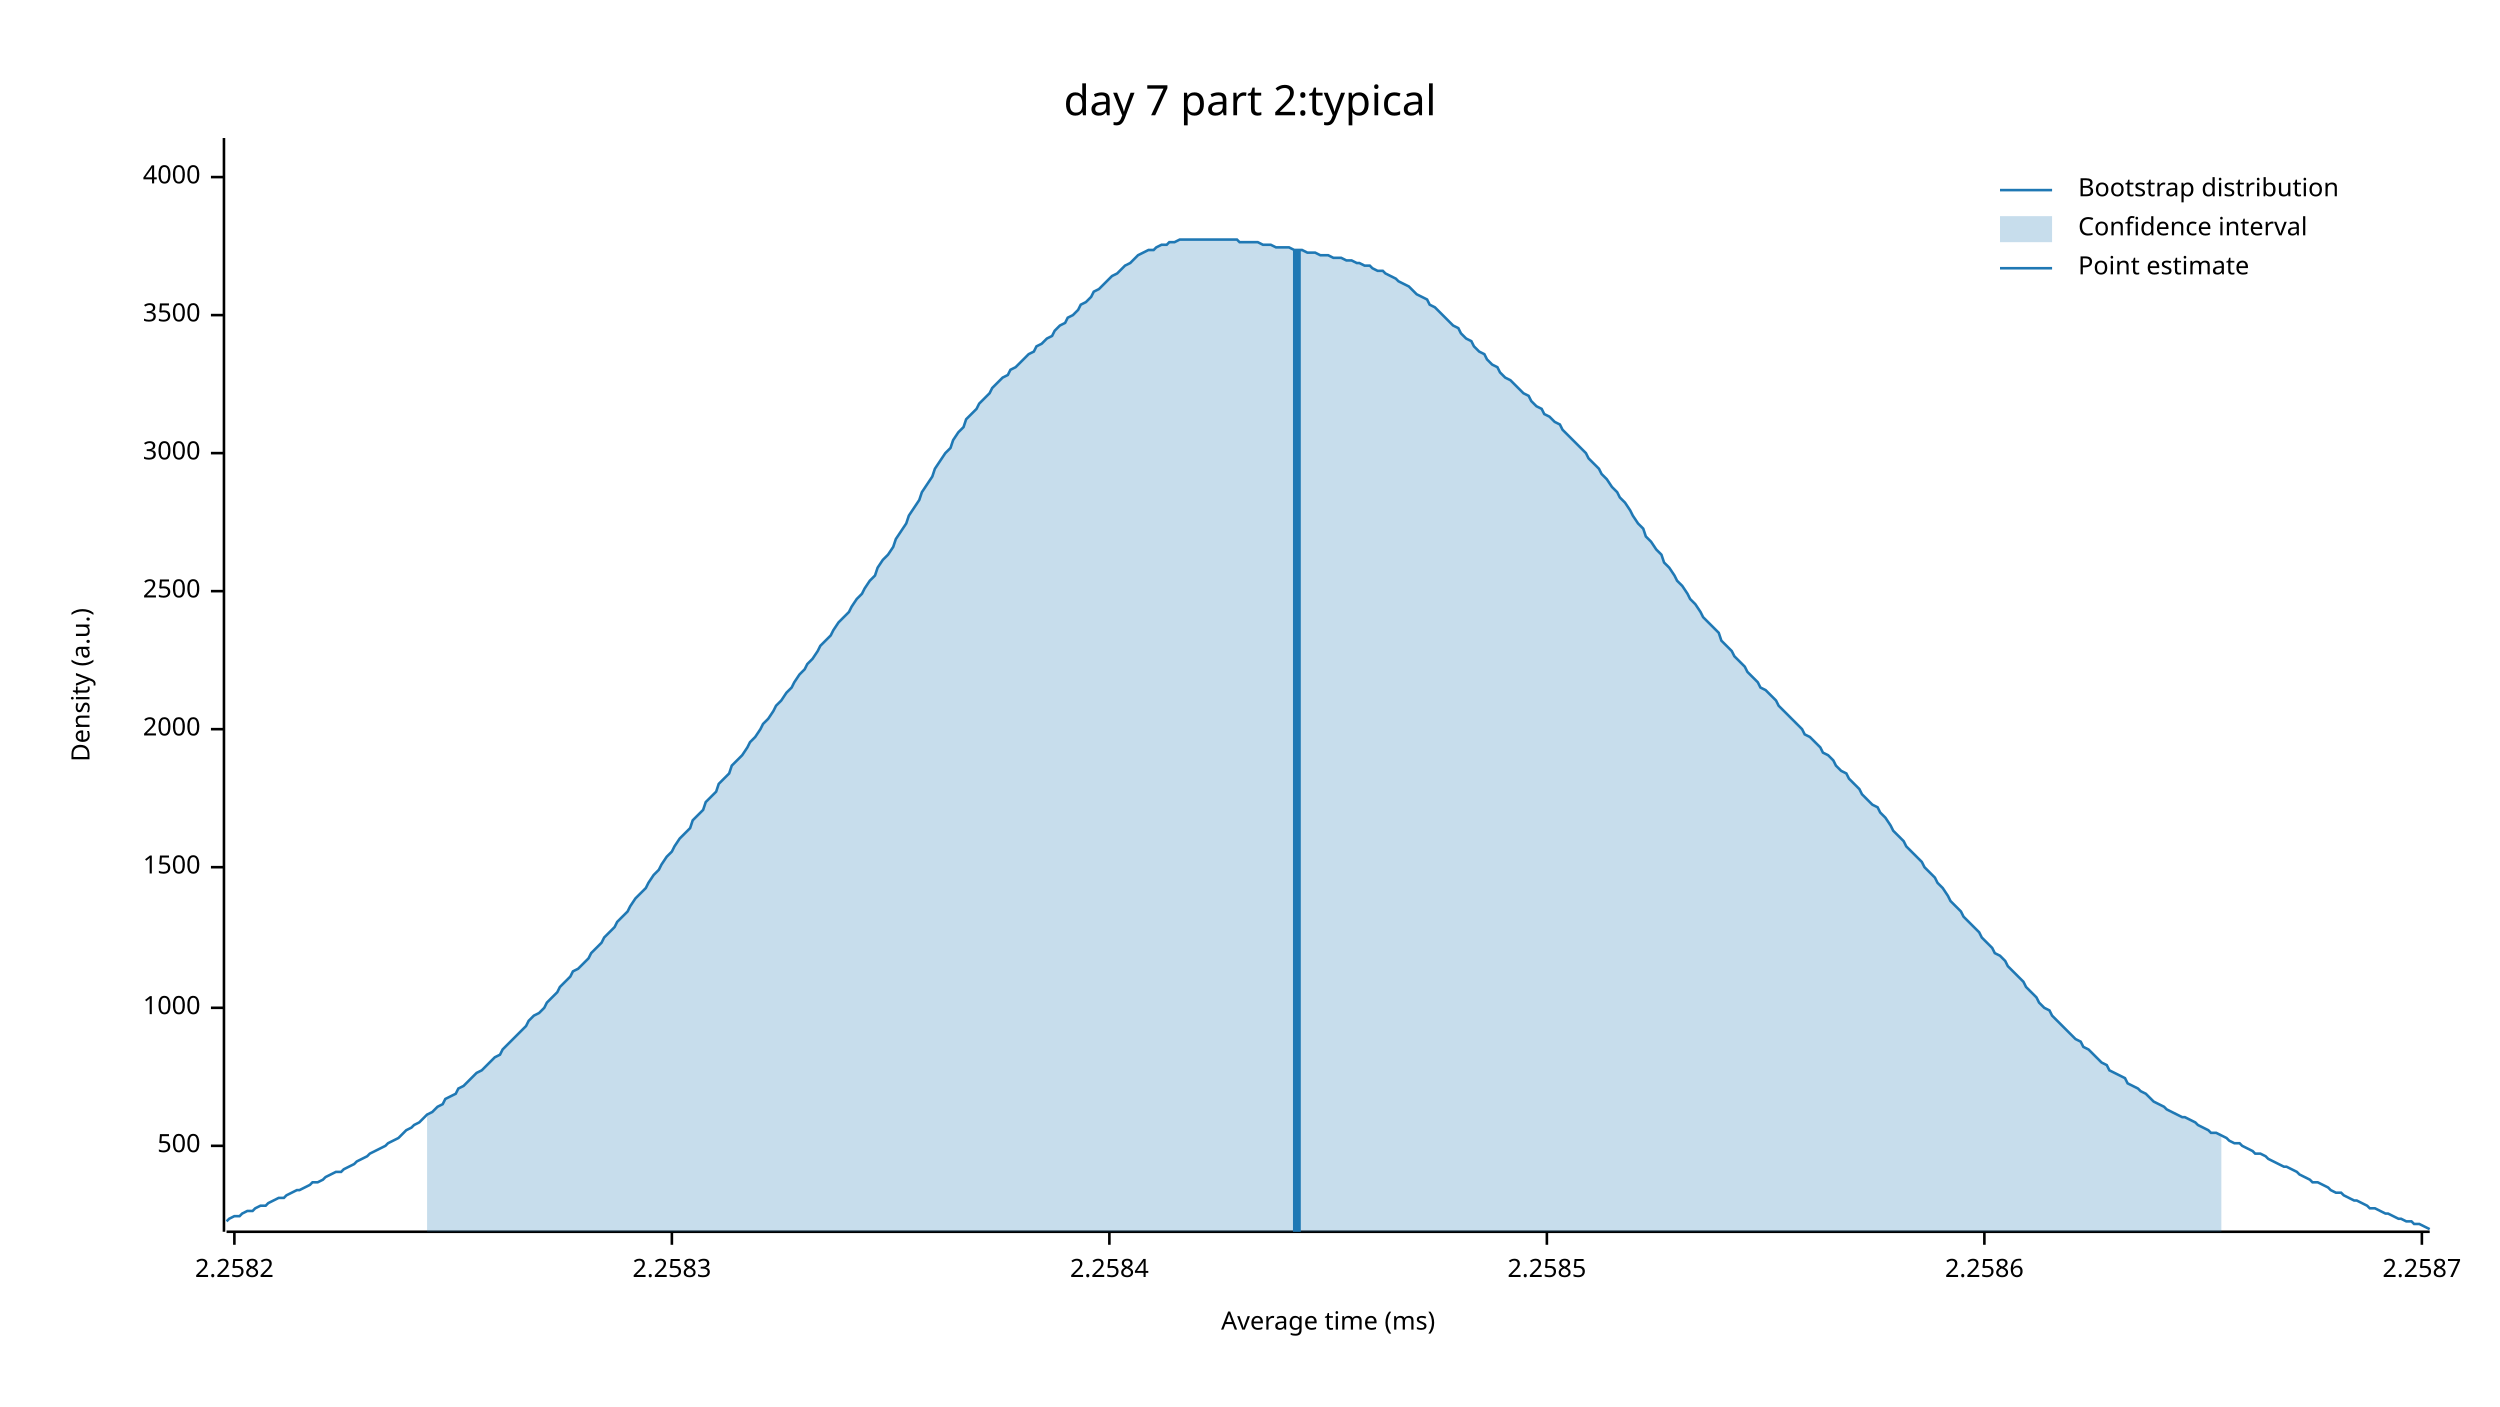
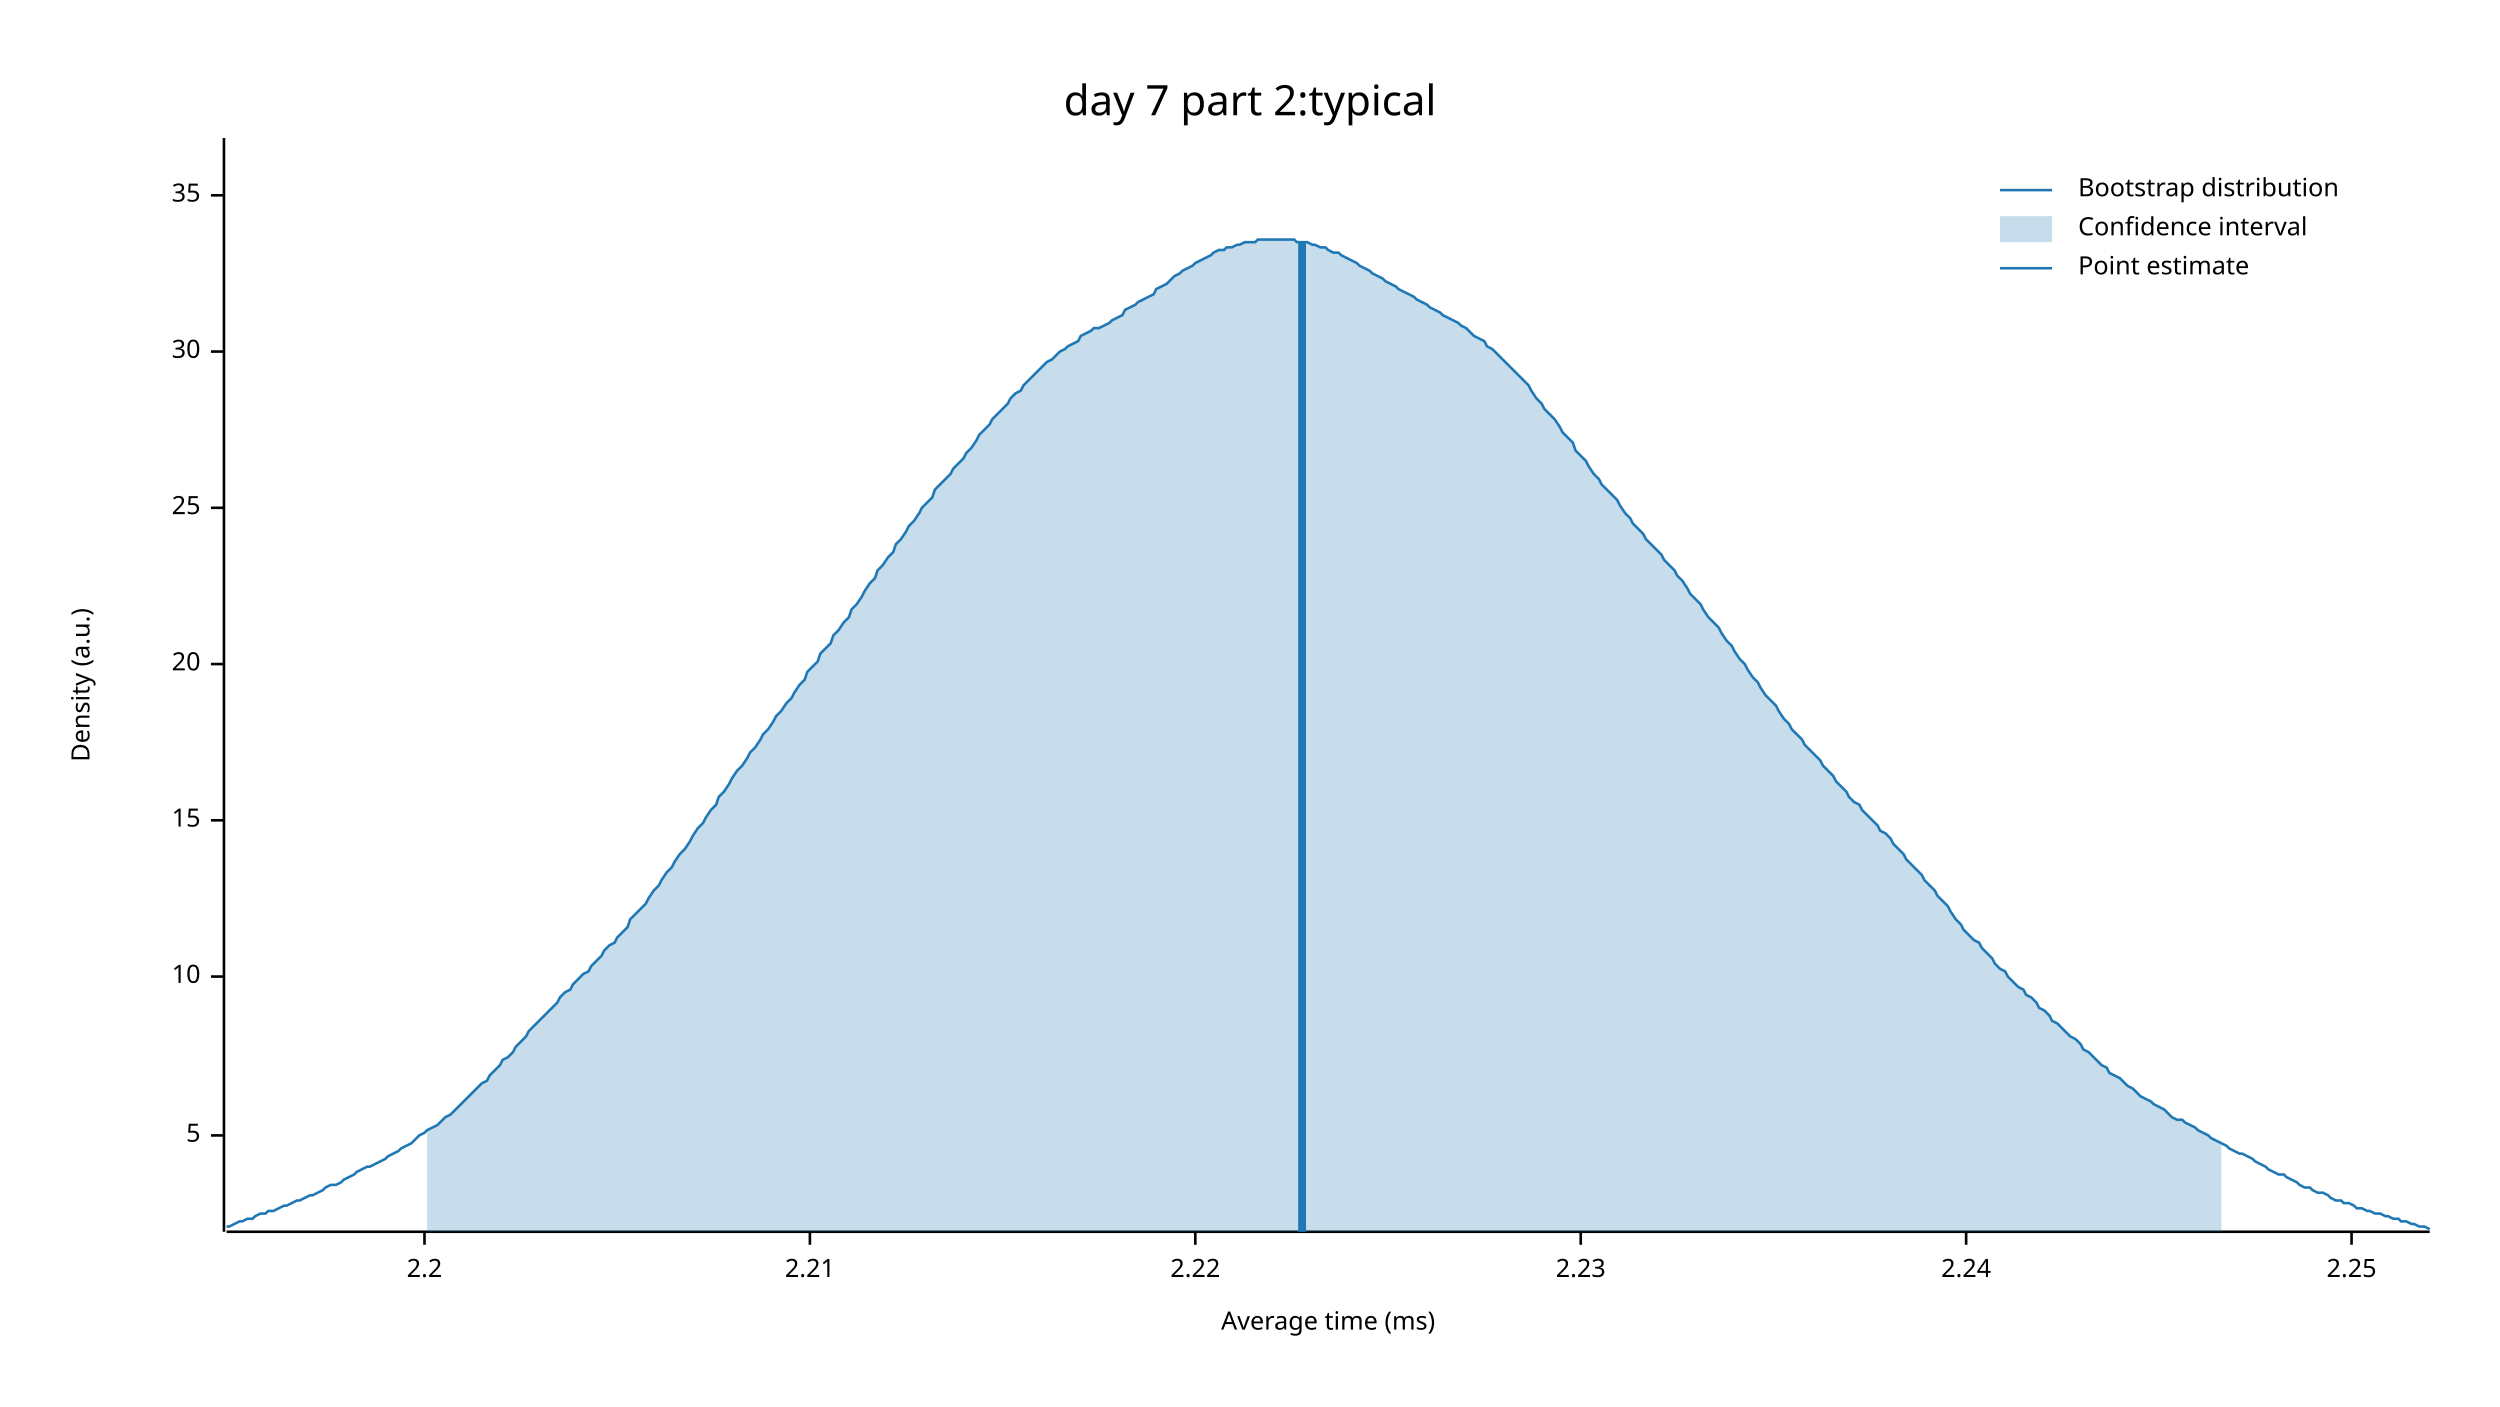
<svg xmlns="http://www.w3.org/2000/svg" width="960" height="540" viewBox="0 0 960 540">
  <text x="480" y="32" dy="0.76em" text-anchor="middle" font-family="sans-serif" font-size="16.129" opacity="1" fill="#000000">
day 7 part 2:typical
</text>
  <text x="27" y="263" dy="0.76em" text-anchor="middle" font-family="sans-serif" font-size="9.677" opacity="1" fill="#000000" transform="rotate(270, 27, 263)">
Density (a.u.)
</text>
  <text x="510" y="513" dy="-0.5ex" text-anchor="middle" font-family="sans-serif" font-size="9.677" opacity="1" fill="#000000">
Average time (ms)
</text>
  <polyline fill="none" opacity="1" stroke="#000000" stroke-width="1" points="86,53 86,473 " />
-   <text x="77" y="440" dy="0.5ex" text-anchor="end" font-family="sans-serif" font-size="9.677" opacity="1" fill="#000000">
- 500
+   <text x="77" y="436" dy="0.5ex" text-anchor="end" font-family="sans-serif" font-size="9.677" opacity="1" fill="#000000">
+ 5
</text>
-   <polyline fill="none" opacity="1" stroke="#000000" stroke-width="1" points="81,440 86,440 " />
-   <text x="77" y="387" dy="0.5ex" text-anchor="end" font-family="sans-serif" font-size="9.677" opacity="1" fill="#000000">
- 1000
+   <polyline fill="none" opacity="1" stroke="#000000" stroke-width="1" points="81,436 86,436 " />
+   <text x="77" y="375" dy="0.5ex" text-anchor="end" font-family="sans-serif" font-size="9.677" opacity="1" fill="#000000">
+ 10
</text>
-   <polyline fill="none" opacity="1" stroke="#000000" stroke-width="1" points="81,387 86,387 " />
-   <text x="77" y="333" dy="0.5ex" text-anchor="end" font-family="sans-serif" font-size="9.677" opacity="1" fill="#000000">
- 1500
+   <polyline fill="none" opacity="1" stroke="#000000" stroke-width="1" points="81,375 86,375 " />
+   <text x="77" y="315" dy="0.5ex" text-anchor="end" font-family="sans-serif" font-size="9.677" opacity="1" fill="#000000">
+ 15
</text>
-   <polyline fill="none" opacity="1" stroke="#000000" stroke-width="1" points="81,333 86,333 " />
-   <text x="77" y="280" dy="0.5ex" text-anchor="end" font-family="sans-serif" font-size="9.677" opacity="1" fill="#000000">
- 2000
+   <polyline fill="none" opacity="1" stroke="#000000" stroke-width="1" points="81,315 86,315 " />
+   <text x="77" y="255" dy="0.5ex" text-anchor="end" font-family="sans-serif" font-size="9.677" opacity="1" fill="#000000">
+ 20
</text>
-   <polyline fill="none" opacity="1" stroke="#000000" stroke-width="1" points="81,280 86,280 " />
-   <text x="77" y="227" dy="0.5ex" text-anchor="end" font-family="sans-serif" font-size="9.677" opacity="1" fill="#000000">
- 2500
+   <polyline fill="none" opacity="1" stroke="#000000" stroke-width="1" points="81,255 86,255 " />
+   <text x="77" y="195" dy="0.5ex" text-anchor="end" font-family="sans-serif" font-size="9.677" opacity="1" fill="#000000">
+ 25
</text>
-   <polyline fill="none" opacity="1" stroke="#000000" stroke-width="1" points="81,227 86,227 " />
-   <text x="77" y="174" dy="0.5ex" text-anchor="end" font-family="sans-serif" font-size="9.677" opacity="1" fill="#000000">
- 3000
+   <polyline fill="none" opacity="1" stroke="#000000" stroke-width="1" points="81,195 86,195 " />
+   <text x="77" y="135" dy="0.5ex" text-anchor="end" font-family="sans-serif" font-size="9.677" opacity="1" fill="#000000">
+ 30
</text>
-   <polyline fill="none" opacity="1" stroke="#000000" stroke-width="1" points="81,174 86,174 " />
-   <text x="77" y="121" dy="0.5ex" text-anchor="end" font-family="sans-serif" font-size="9.677" opacity="1" fill="#000000">
- 3500
+   <polyline fill="none" opacity="1" stroke="#000000" stroke-width="1" points="81,135 86,135 " />
+   <text x="77" y="75" dy="0.5ex" text-anchor="end" font-family="sans-serif" font-size="9.677" opacity="1" fill="#000000">
+ 35
</text>
-   <polyline fill="none" opacity="1" stroke="#000000" stroke-width="1" points="81,121 86,121 " />
-   <text x="77" y="68" dy="0.5ex" text-anchor="end" font-family="sans-serif" font-size="9.677" opacity="1" fill="#000000">
- 4000
+   <polyline fill="none" opacity="1" stroke="#000000" stroke-width="1" points="81,75 86,75 " />
+   <polyline fill="none" opacity="1" stroke="#000000" stroke-width="1" points="87,473 933,473 " />
+   <text x="163" y="483" dy="0.76em" text-anchor="middle" font-family="sans-serif" font-size="9.677" opacity="1" fill="#000000">
+ 2.2
</text>
-   <polyline fill="none" opacity="1" stroke="#000000" stroke-width="1" points="81,68 86,68 " />
-   <polyline fill="none" opacity="1" stroke="#000000" stroke-width="1" points="87,473 933,473 " />
-   <text x="90" y="483" dy="0.76em" text-anchor="middle" font-family="sans-serif" font-size="9.677" opacity="1" fill="#000000">
- 2.2582
+   <polyline fill="none" opacity="1" stroke="#000000" stroke-width="1" points="163,473 163,478 " />
+   <text x="311" y="483" dy="0.76em" text-anchor="middle" font-family="sans-serif" font-size="9.677" opacity="1" fill="#000000">
+ 2.21
</text>
-   <polyline fill="none" opacity="1" stroke="#000000" stroke-width="1" points="90,473 90,478 " />
-   <text x="258" y="483" dy="0.76em" text-anchor="middle" font-family="sans-serif" font-size="9.677" opacity="1" fill="#000000">
- 2.2583
+   <polyline fill="none" opacity="1" stroke="#000000" stroke-width="1" points="311,473 311,478 " />
+   <text x="459" y="483" dy="0.76em" text-anchor="middle" font-family="sans-serif" font-size="9.677" opacity="1" fill="#000000">
+ 2.22
</text>
-   <polyline fill="none" opacity="1" stroke="#000000" stroke-width="1" points="258,473 258,478 " />
-   <text x="426" y="483" dy="0.76em" text-anchor="middle" font-family="sans-serif" font-size="9.677" opacity="1" fill="#000000">
- 2.2584
+   <polyline fill="none" opacity="1" stroke="#000000" stroke-width="1" points="459,473 459,478 " />
+   <text x="607" y="483" dy="0.76em" text-anchor="middle" font-family="sans-serif" font-size="9.677" opacity="1" fill="#000000">
+ 2.23
</text>
-   <polyline fill="none" opacity="1" stroke="#000000" stroke-width="1" points="426,473 426,478 " />
-   <text x="594" y="483" dy="0.76em" text-anchor="middle" font-family="sans-serif" font-size="9.677" opacity="1" fill="#000000">
- 2.2585
+   <polyline fill="none" opacity="1" stroke="#000000" stroke-width="1" points="607,473 607,478 " />
+   <text x="755" y="483" dy="0.76em" text-anchor="middle" font-family="sans-serif" font-size="9.677" opacity="1" fill="#000000">
+ 2.24
</text>
-   <polyline fill="none" opacity="1" stroke="#000000" stroke-width="1" points="594,473 594,478 " />
-   <text x="762" y="483" dy="0.76em" text-anchor="middle" font-family="sans-serif" font-size="9.677" opacity="1" fill="#000000">
- 2.2586
+   <polyline fill="none" opacity="1" stroke="#000000" stroke-width="1" points="755,473 755,478 " />
+   <text x="903" y="483" dy="0.76em" text-anchor="middle" font-family="sans-serif" font-size="9.677" opacity="1" fill="#000000">
+ 2.25
</text>
-   <polyline fill="none" opacity="1" stroke="#000000" stroke-width="1" points="762,473 762,478 " />
-   <text x="930" y="483" dy="0.76em" text-anchor="middle" font-family="sans-serif" font-size="9.677" opacity="1" fill="#000000">
- 2.2587
- </text>
-   <polyline fill="none" opacity="1" stroke="#000000" stroke-width="1" points="930,473 930,478 " />
-   <polyline fill="none" opacity="1" stroke="#1F78B4" stroke-width="1" points="87,469 88,468 90,467 92,467 93,466 95,465 97,465 98,464 100,463 102,463 103,462 105,461 107,460 109,460 110,459 112,458 114,457 115,457 117,456 119,455 120,454 122,454 124,453 125,452 127,451 129,450 131,450 132,449 134,448 136,447 137,446 139,445 141,444 142,443 144,442 146,441 148,440 149,439 151,438 153,437 154,436 156,434 158,433 159,432 161,431 163,429 164,428 166,427 168,425 170,424 171,422 173,421 175,420 176,418 178,417 180,415 181,414 183,412 185,411 187,409 188,408 190,406 192,405 193,403 195,401 197,399 198,398 200,396 202,394 203,392 205,390 207,389 209,387 210,385 212,383 214,381 215,379 217,377 219,375 220,373 222,372 224,370 226,368 227,366 229,364 231,362 232,360 234,358 236,356 237,354 239,352 241,350 242,348 244,345 246,343 248,341 249,339 251,336 253,334 254,332 256,329 258,327 259,325 261,322 263,320 265,318 266,315 268,313 270,311 271,308 273,306 275,304 276,301 278,299 280,297 281,294 283,292 285,290 287,287 288,285 290,283 292,280 293,278 295,276 297,273 298,271 300,269 302,266 304,264 305,262 307,259 309,257 310,255 312,253 314,250 315,248 317,246 319,244 320,242 322,239 324,237 326,235 327,233 329,230 331,228 332,226 334,223 336,221 337,218 339,215 341,213 343,210 344,207 346,204 348,201 349,198 351,195 353,192 354,189 356,186 358,183 359,180 361,177 363,174 365,172 366,169 368,166 370,164 371,161 373,159 375,157 376,155 378,153 380,151 381,149 383,147 385,145 387,144 388,142 390,141 392,139 393,138 395,136 397,135 398,133 400,132 402,130 404,129 405,127 407,125 409,124 410,122 412,121 414,119 415,117 417,116 419,114 420,112 422,111 424,109 426,107 427,106 429,105 431,103 432,102 434,101 436,99 437,98 439,97 441,96 443,96 444,95 446,94 448,94 449,93 451,93 453,92 454,92 456,92 458,92 459,92 461,92 463,92 465,92 466,92 468,92 470,92 471,92 473,92 475,92 476,93 478,93 480,93 482,93 483,93 485,94 487,94 488,94 490,95 492,95 493,95 495,95 497,96 498,96 500,96 502,97 504,97 505,97 507,98 509,98 510,98 512,99 514,99 515,99 517,100 519,100 521,101 522,101 524,102 526,102 527,103 529,104 531,104 532,105 534,106 536,107 537,108 539,109 541,110 543,112 544,113 546,114 548,115 549,117 551,118 553,120 554,121 556,123 558,125 560,126 561,128 563,130 565,131 566,133 568,135 570,136 571,138 573,140 575,141 576,143 578,145 580,146 582,148 583,149 585,151 587,152 588,154 590,156 592,157 593,159 595,160 597,162 599,163 600,165 602,167 604,169 605,170 607,172 609,174 610,176 612,178 614,180 615,182 617,184 619,187 621,189 622,191 624,193 626,196 627,198 629,201 631,203 632,206 634,208 636,211 638,213 639,216 641,218 643,221 644,223 646,225 648,228 649,230 651,232 653,235 654,237 656,239 658,241 660,243 661,246 663,248 665,250 666,252 668,254 670,256 671,258 673,260 675,262 676,264 678,265 680,267 682,269 683,271 685,273 687,275 688,276 690,278 692,280 693,282 695,283 697,285 699,287 700,289 702,290 704,292 705,294 707,296 709,297 710,299 712,301 714,303 715,305 717,307 719,309 721,310 722,312 724,314 726,317 727,319 729,321 731,323 732,325 734,327 736,329 738,331 739,333 741,335 743,337 744,339 746,341 748,344 749,346 751,348 753,350 754,352 756,354 758,356 760,358 761,360 763,362 765,364 766,366 768,367 770,369 771,371 773,373 775,375 777,377 778,379 780,381 782,383 783,385 785,387 787,388 788,390 790,392 792,394 793,395 795,397 797,399 799,400 800,402 802,403 804,405 805,406 807,408 809,409 810,411 812,412 814,413 816,414 817,416 819,417 821,418 822,419 824,420 826,422 827,423 829,424 831,425 832,426 834,427 836,428 838,429 839,429 841,430 843,431 844,432 846,433 848,434 849,435 851,435 853,436 855,437 856,438 858,439 860,439 861,440 863,441 865,442 866,443 868,443 870,444 871,445 873,446 875,447 877,448 878,448 880,449 882,450 883,451 885,452 887,453 888,454 890,454 892,455 894,456 895,457 897,458 899,458 900,459 902,460 904,461 905,461 907,462 909,463 910,464 912,464 914,465 916,466 917,466 919,467 921,468 922,468 924,469 926,469 927,470 929,470 931,471 933,472 " />
-   <polygon opacity="0.25" fill="#1F78B4" points="164,428 166,427 168,425 170,424 171,422 173,421 175,420 176,418 178,417 180,415 181,414 183,412 185,411 187,409 188,408 190,406 192,405 193,403 195,401 197,399 198,398 200,396 202,394 203,392 205,390 207,389 209,387 210,385 212,383 214,381 215,379 217,377 219,375 220,373 222,372 224,370 226,368 227,366 229,364 231,362 232,360 234,358 236,356 237,354 239,352 241,350 242,348 244,345 246,343 248,341 249,339 251,336 253,334 254,332 256,329 258,327 259,325 261,322 263,320 265,318 266,315 268,313 270,311 271,308 273,306 275,304 276,301 278,299 280,297 281,294 283,292 285,290 287,287 288,285 290,283 292,280 293,278 295,276 297,273 298,271 300,269 302,266 304,264 305,262 307,259 309,257 310,255 312,253 314,250 315,248 317,246 319,244 320,242 322,239 324,237 326,235 327,233 329,230 331,228 332,226 334,223 336,221 337,218 339,215 341,213 343,210 344,207 346,204 348,201 349,198 351,195 353,192 354,189 356,186 358,183 359,180 361,177 363,174 365,172 366,169 368,166 370,164 371,161 373,159 375,157 376,155 378,153 380,151 381,149 383,147 385,145 387,144 388,142 390,141 392,139 393,138 395,136 397,135 398,133 400,132 402,130 404,129 405,127 407,125 409,124 410,122 412,121 414,119 415,117 417,116 419,114 420,112 422,111 424,109 426,107 427,106 429,105 431,103 432,102 434,101 436,99 437,98 439,97 441,96 443,96 444,95 446,94 448,94 449,93 451,93 453,92 454,92 456,92 458,92 459,92 461,92 463,92 465,92 466,92 468,92 470,92 471,92 473,92 475,92 476,93 478,93 480,93 482,93 483,93 485,94 487,94 488,94 490,95 492,95 493,95 495,95 497,96 498,96 500,96 502,97 504,97 505,97 507,98 509,98 510,98 512,99 514,99 515,99 517,100 519,100 521,101 522,101 524,102 526,102 527,103 529,104 531,104 532,105 534,106 536,107 537,108 539,109 541,110 543,112 544,113 546,114 548,115 549,117 551,118 553,120 554,121 556,123 558,125 560,126 561,128 563,130 565,131 566,133 568,135 570,136 571,138 573,140 575,141 576,143 578,145 580,146 582,148 583,149 585,151 587,152 588,154 590,156 592,157 593,159 595,160 597,162 599,163 600,165 602,167 604,169 605,170 607,172 609,174 610,176 612,178 614,180 615,182 617,184 619,187 621,189 622,191 624,193 626,196 627,198 629,201 631,203 632,206 634,208 636,211 638,213 639,216 641,218 643,221 644,223 646,225 648,228 649,230 651,232 653,235 654,237 656,239 658,241 660,243 661,246 663,248 665,250 666,252 668,254 670,256 671,258 673,260 675,262 676,264 678,265 680,267 682,269 683,271 685,273 687,275 688,276 690,278 692,280 693,282 695,283 697,285 699,287 700,289 702,290 704,292 705,294 707,296 709,297 710,299 712,301 714,303 715,305 717,307 719,309 721,310 722,312 724,314 726,317 727,319 729,321 731,323 732,325 734,327 736,329 738,331 739,333 741,335 743,337 744,339 746,341 748,344 749,346 751,348 753,350 754,352 756,354 758,356 760,358 761,360 763,362 765,364 766,366 768,367 770,369 771,371 773,373 775,375 777,377 778,379 780,381 782,383 783,385 785,387 787,388 788,390 790,392 792,394 793,395 795,397 797,399 799,400 800,402 802,403 804,405 805,406 807,408 809,409 810,411 812,412 814,413 816,414 817,416 819,417 821,418 822,419 824,420 826,422 827,423 829,424 831,425 832,426 834,427 836,428 838,429 839,429 841,430 843,431 844,432 846,433 848,434 849,435 851,435 853,436 853,473 164,473 " />
-   <polyline fill="none" opacity="1" stroke="#1F78B4" stroke-width="3" points="498,473 498,96 " />
+   <polyline fill="none" opacity="1" stroke="#000000" stroke-width="1" points="903,473 903,478 " />
+   <polyline fill="none" opacity="1" stroke="#1F78B4" stroke-width="1" points="87,471 88,471 90,470 92,469 93,469 95,468 97,468 98,467 100,466 102,466 103,465 105,465 107,464 109,463 110,463 112,462 114,461 115,461 117,460 119,459 120,459 122,458 124,457 125,456 127,455 129,455 131,454 132,453 134,452 136,451 137,450 139,449 141,448 142,448 144,447 146,446 148,445 149,444 151,443 153,442 154,441 156,440 158,439 159,438 161,436 163,435 164,434 166,433 168,432 170,430 171,429 173,428 175,426 176,425 178,423 180,421 181,420 183,418 185,416 187,415 188,413 190,411 192,409 193,407 195,406 197,404 198,402 200,400 202,398 203,396 205,394 207,392 209,390 210,389 212,387 214,385 215,383 217,381 219,380 220,378 222,376 224,374 226,373 227,371 229,369 231,367 232,365 234,363 236,362 237,360 239,358 241,356 242,353 244,351 246,349 248,347 249,345 251,342 253,340 254,338 256,335 258,333 259,331 261,328 263,326 265,323 266,321 268,318 270,316 271,314 273,311 275,309 276,306 278,304 280,301 281,299 283,296 285,294 287,291 288,289 290,287 292,284 293,282 295,280 297,277 298,275 300,273 302,270 304,268 305,266 307,263 309,261 310,258 312,256 314,254 315,251 317,249 319,247 320,244 322,242 324,239 326,237 327,234 329,232 331,229 332,227 334,224 336,222 337,219 339,217 341,214 343,212 344,209 346,207 348,204 349,202 351,200 353,197 354,195 356,193 358,191 359,188 361,186 363,184 365,182 366,180 368,178 370,176 371,174 373,172 375,169 376,167 378,165 380,163 381,161 383,159 385,157 387,155 388,153 390,151 392,150 393,148 395,146 397,144 398,143 400,141 402,139 404,138 405,137 407,135 409,134 410,133 412,132 414,131 415,129 417,128 419,127 420,126 422,126 424,125 426,124 427,123 429,122 431,121 432,119 434,118 436,117 437,116 439,115 441,114 443,113 444,111 446,110 448,109 449,108 451,106 453,105 454,104 456,103 458,102 459,101 461,100 463,99 465,98 466,97 468,96 470,96 471,95 473,95 475,94 476,94 478,93 480,93 482,93 483,92 485,92 487,92 488,92 490,92 492,92 493,92 495,92 497,92 498,93 500,93 502,93 504,94 505,94 507,95 509,95 510,96 512,97 514,97 515,98 517,99 519,100 521,101 522,102 524,103 526,104 527,105 529,106 531,107 532,108 534,109 536,110 537,111 539,112 541,113 543,114 544,115 546,116 548,117 549,118 551,119 553,120 554,121 556,122 558,123 560,124 561,125 563,126 565,128 566,129 568,130 570,131 571,133 573,134 575,136 576,137 578,139 580,141 582,143 583,144 585,146 587,148 588,150 590,153 592,155 593,157 595,159 597,161 599,164 600,166 602,168 604,170 605,173 607,175 609,177 610,179 612,182 614,184 615,186 617,188 619,190 621,192 622,194 624,197 626,199 627,201 629,203 631,205 632,207 634,209 636,211 638,213 639,215 641,217 643,219 644,221 646,223 648,226 649,228 651,230 653,232 654,234 656,237 658,239 660,241 661,243 663,246 665,248 666,250 668,253 670,255 671,257 673,260 675,262 676,264 678,267 680,269 682,271 683,273 685,276 687,278 688,280 690,282 692,284 693,286 695,288 697,290 699,292 700,294 702,296 704,298 705,300 707,302 709,304 710,306 712,308 714,309 715,311 717,313 719,315 721,317 722,319 724,320 726,322 727,324 729,326 731,328 732,330 734,332 736,334 738,336 739,338 741,340 743,342 744,344 746,346 748,348 749,350 751,353 753,355 754,357 756,359 758,361 760,362 761,364 763,366 765,368 766,370 768,372 770,373 771,375 773,377 775,379 777,380 778,382 780,383 782,385 783,387 785,388 787,390 788,392 790,393 792,395 793,396 795,398 797,399 799,401 800,403 802,404 804,406 805,407 807,409 809,410 810,412 812,413 814,414 816,416 817,417 819,418 821,420 822,421 824,422 826,423 827,424 829,425 831,426 832,427 834,429 836,430 838,430 839,431 841,432 843,433 844,434 846,435 848,436 849,437 851,438 853,439 855,440 856,441 858,442 860,443 861,443 863,444 865,445 866,446 868,447 870,448 871,449 873,450 875,451 877,451 878,452 880,453 882,454 883,455 885,456 887,456 888,457 890,458 892,458 894,459 895,460 897,461 899,461 900,462 902,462 904,463 905,464 907,464 909,465 910,465 912,466 914,466 916,467 917,467 919,468 921,468 922,469 924,469 926,470 927,470 929,471 931,471 933,472 " />
+   <polygon opacity="0.25" fill="#1F78B4" points="164,434 166,433 168,432 170,430 171,429 173,428 175,426 176,425 178,423 180,421 181,420 183,418 185,416 187,415 188,413 190,411 192,409 193,407 195,406 197,404 198,402 200,400 202,398 203,396 205,394 207,392 209,390 210,389 212,387 214,385 215,383 217,381 219,380 220,378 222,376 224,374 226,373 227,371 229,369 231,367 232,365 234,363 236,362 237,360 239,358 241,356 242,353 244,351 246,349 248,347 249,345 251,342 253,340 254,338 256,335 258,333 259,331 261,328 263,326 265,323 266,321 268,318 270,316 271,314 273,311 275,309 276,306 278,304 280,301 281,299 283,296 285,294 287,291 288,289 290,287 292,284 293,282 295,280 297,277 298,275 300,273 302,270 304,268 305,266 307,263 309,261 310,258 312,256 314,254 315,251 317,249 319,247 320,244 322,242 324,239 326,237 327,234 329,232 331,229 332,227 334,224 336,222 337,219 339,217 341,214 343,212 344,209 346,207 348,204 349,202 351,200 353,197 354,195 356,193 358,191 359,188 361,186 363,184 365,182 366,180 368,178 370,176 371,174 373,172 375,169 376,167 378,165 380,163 381,161 383,159 385,157 387,155 388,153 390,151 392,150 393,148 395,146 397,144 398,143 400,141 402,139 404,138 405,137 407,135 409,134 410,133 412,132 414,131 415,129 417,128 419,127 420,126 422,126 424,125 426,124 427,123 429,122 431,121 432,119 434,118 436,117 437,116 439,115 441,114 443,113 444,111 446,110 448,109 449,108 451,106 453,105 454,104 456,103 458,102 459,101 461,100 463,99 465,98 466,97 468,96 470,96 471,95 473,95 475,94 476,94 478,93 480,93 482,93 483,92 485,92 487,92 488,92 490,92 492,92 493,92 495,92 497,92 498,93 500,93 502,93 504,94 505,94 507,95 509,95 510,96 512,97 514,97 515,98 517,99 519,100 521,101 522,102 524,103 526,104 527,105 529,106 531,107 532,108 534,109 536,110 537,111 539,112 541,113 543,114 544,115 546,116 548,117 549,118 551,119 553,120 554,121 556,122 558,123 560,124 561,125 563,126 565,128 566,129 568,130 570,131 571,133 573,134 575,136 576,137 578,139 580,141 582,143 583,144 585,146 587,148 588,150 590,153 592,155 593,157 595,159 597,161 599,164 600,166 602,168 604,170 605,173 607,175 609,177 610,179 612,182 614,184 615,186 617,188 619,190 621,192 622,194 624,197 626,199 627,201 629,203 631,205 632,207 634,209 636,211 638,213 639,215 641,217 643,219 644,221 646,223 648,226 649,228 651,230 653,232 654,234 656,237 658,239 660,241 661,243 663,246 665,248 666,250 668,253 670,255 671,257 673,260 675,262 676,264 678,267 680,269 682,271 683,273 685,276 687,278 688,280 690,282 692,284 693,286 695,288 697,290 699,292 700,294 702,296 704,298 705,300 707,302 709,304 710,306 712,308 714,309 715,311 717,313 719,315 721,317 722,319 724,320 726,322 727,324 729,326 731,328 732,330 734,332 736,334 738,336 739,338 741,340 743,342 744,344 746,346 748,348 749,350 751,353 753,355 754,357 756,359 758,361 760,362 761,364 763,366 765,368 766,370 768,372 770,373 771,375 773,377 775,379 777,380 778,382 780,383 782,385 783,387 785,388 787,390 788,392 790,393 792,395 793,396 795,398 797,399 799,401 800,403 802,404 804,406 805,407 807,409 809,410 810,412 812,413 814,414 816,416 817,417 819,418 821,420 822,421 824,422 826,423 827,424 829,425 831,426 832,427 834,429 836,430 838,430 839,431 841,432 843,433 844,434 846,435 848,436 849,437 851,438 853,439 853,473 164,473 " />
+   <polyline fill="none" opacity="1" stroke="#1F78B4" stroke-width="3" points="500,473 500,93 " />
  <text x="798" y="68" dy="0.76em" text-anchor="start" font-family="sans-serif" font-size="9.677" opacity="1" fill="#000000">
Bootstrap distribution
</text>
  <text x="798" y="83" dy="0.76em" text-anchor="start" font-family="sans-serif" font-size="9.677" opacity="1" fill="#000000">
Confidence interval
</text>
  <text x="798" y="98" dy="0.76em" text-anchor="start" font-family="sans-serif" font-size="9.677" opacity="1" fill="#000000">
Point estimate
</text>
  <polyline fill="none" opacity="1" stroke="#1F78B4" stroke-width="1" points="768,73 788,73 " />
  <rect x="768" y="83" width="20" height="10" opacity="0.25" fill="#1F78B4" stroke="none" />
  <polyline fill="none" opacity="1" stroke="#1F78B4" stroke-width="1" points="768,103 788,103 " />
</svg>
